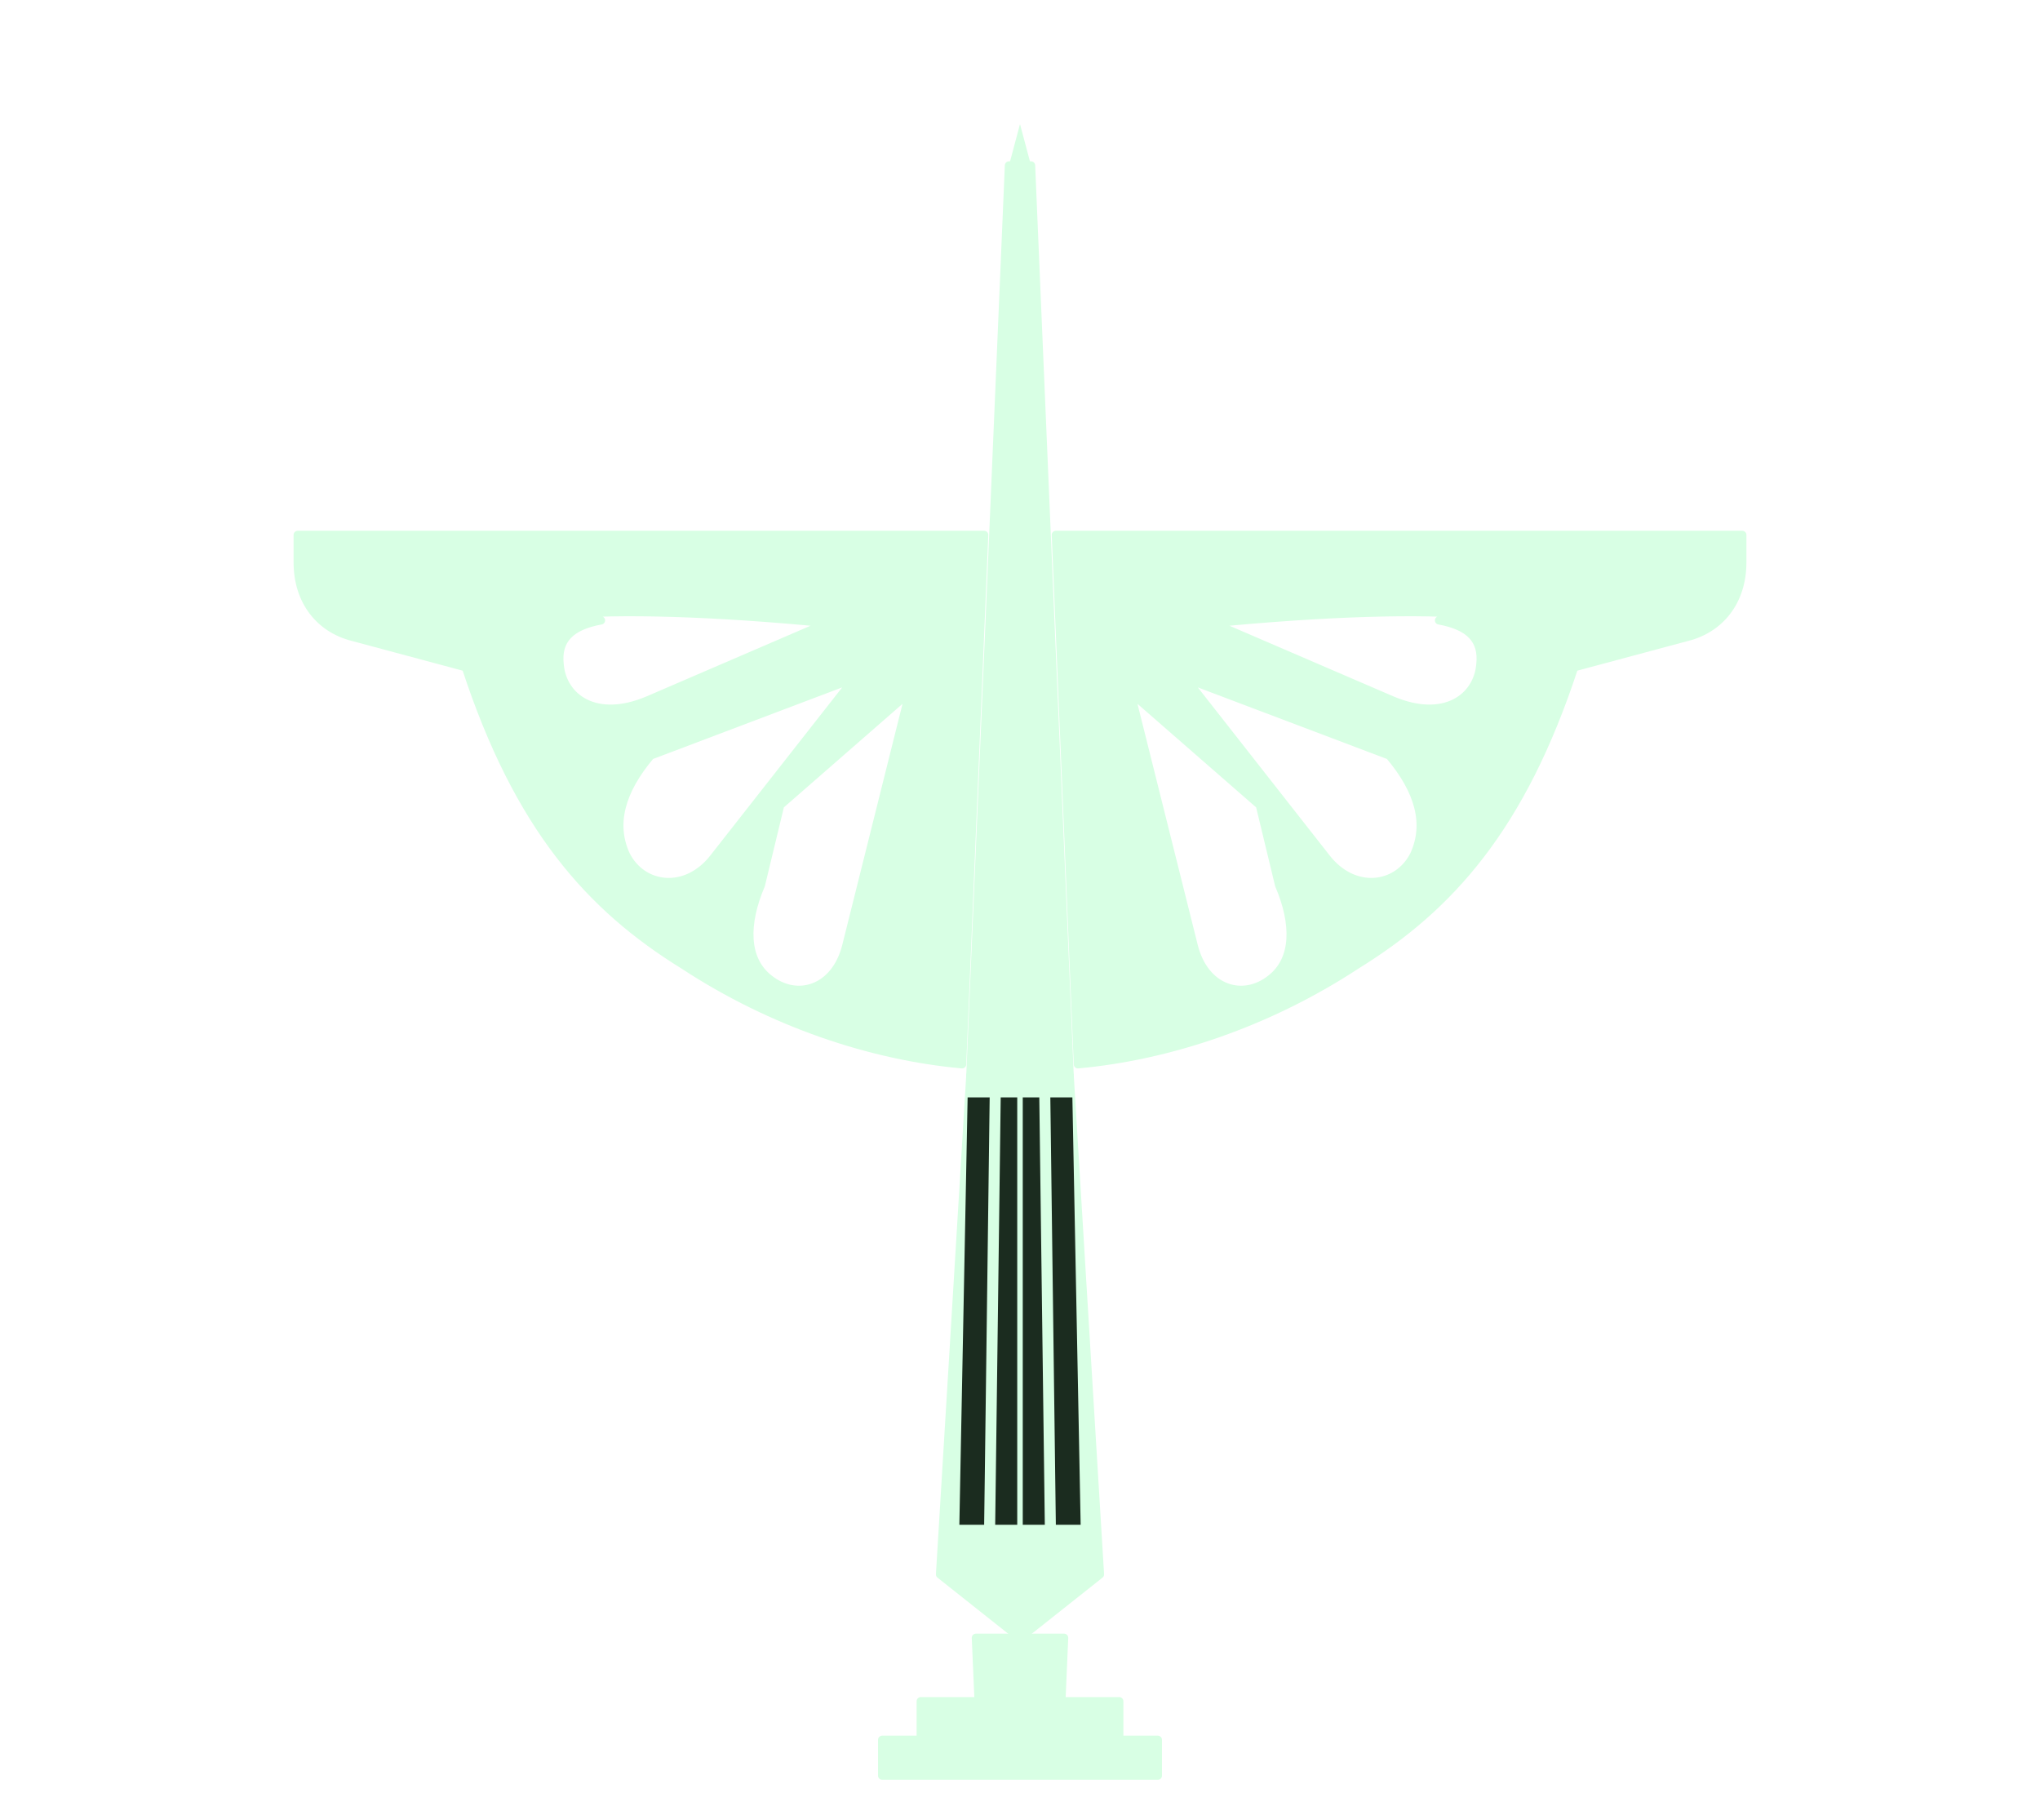
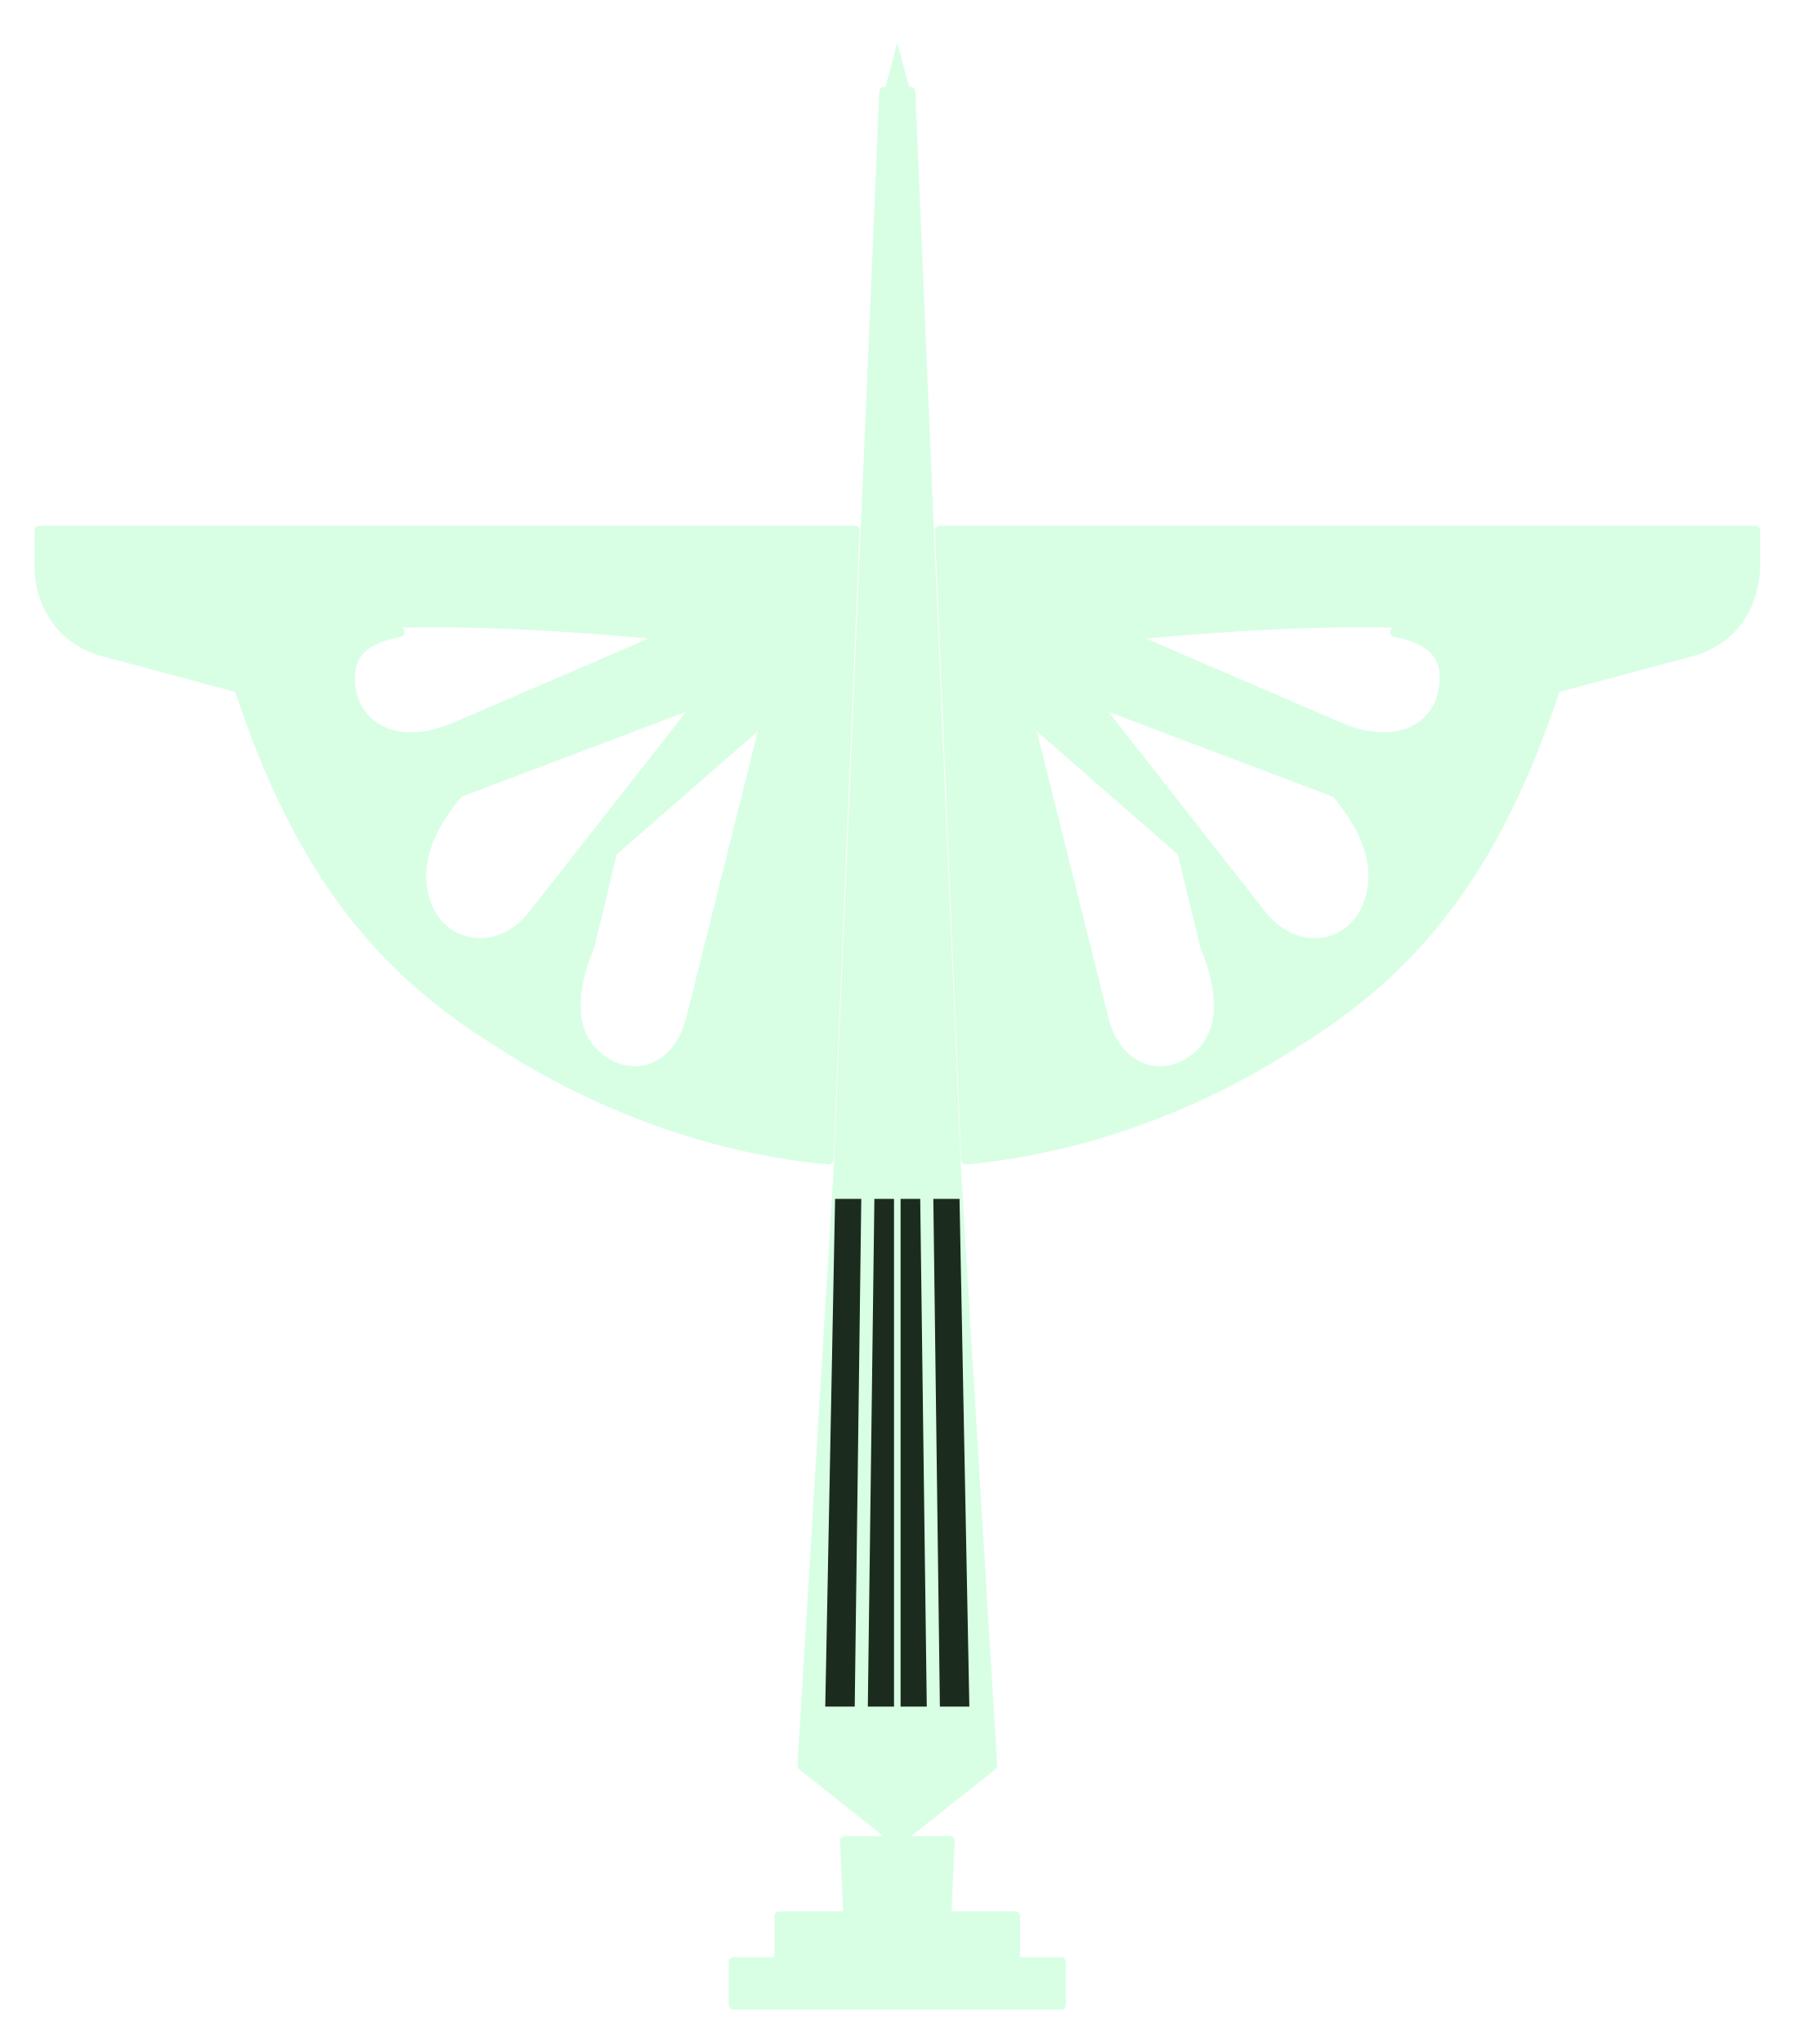
- <svg xmlns="http://www.w3.org/2000/svg" viewBox="0 0 740 660" role="img" aria-labelledby="title desc">
+ <svg xmlns="http://www.w3.org/2000/svg" viewBox="96 32 548 624" role="img" aria-labelledby="title desc">
  <g fill="#d8ffe4" stroke="#d8ffe4" stroke-width="3" stroke-linejoin="round">
    <path fill-rule="evenodd" d="       M108 194       H357       L349 386       C316 383 280 371 248 350       C214 329 188 300 169 242       L128 231       C116 228 108 218 108 204       Z        M204 223       C224 221 259 222 300 226       L235 254       C216 262 204 253 203 241       C202 232 207 227 218 225       Z        M236 274       L310 246       L259 311       C249 324 233 322 227 310       C222 299 225 287 236 274       Z        M283 292       L330 251       L307 343       C303 359 289 363 279 355       C270 348 270 335 276 321       Z" />
    <path fill-rule="evenodd" d="       M383 194       H632       V204       C632 218 624 228 612 231       L571 242       C552 300 526 329 492 350       C460 371 424 383 391 386       Z        M536 223       C516 221 481 222 440 226       L505 254       C524 262 536 253 537 241       C538 232 533 227 522 225       Z        M504 274       L430 246       L481 311       C491 324 507 322 513 310       C518 299 515 287 504 274       Z        M457 292       L410 251       L433 343       C437 359 451 363 461 355       C470 348 470 335 464 321       Z" />
    <path d="       M366 60       L374 60       L388 390       H352       Z" />
    <path d="       M352 390       H388       L399 571       L370 594       L341 571       Z" />
    <path d="M354 594 H386 L385 617 H355 Z" />
    <path d="M334 617 H406 V631 H334 Z" />
    <path d="M320 631 H420 V644 H320 Z" />
  </g>
  <g fill="#07150a" opacity=".9">
    <path d="M351 398 L359 398 L357 553 L348 553 Z" />
    <path d="M363 398 L369 398 L369 553 L361 553 Z" />
    <path d="M371 398 L377 398 L379 553 L371 553 Z" />
    <path d="M381 398 L389 398 L392 553 L383 553 Z" />
  </g>
  <path d="M366 60 L370 45 L374 60 Z" fill="#d8ffe4" />
</svg>
